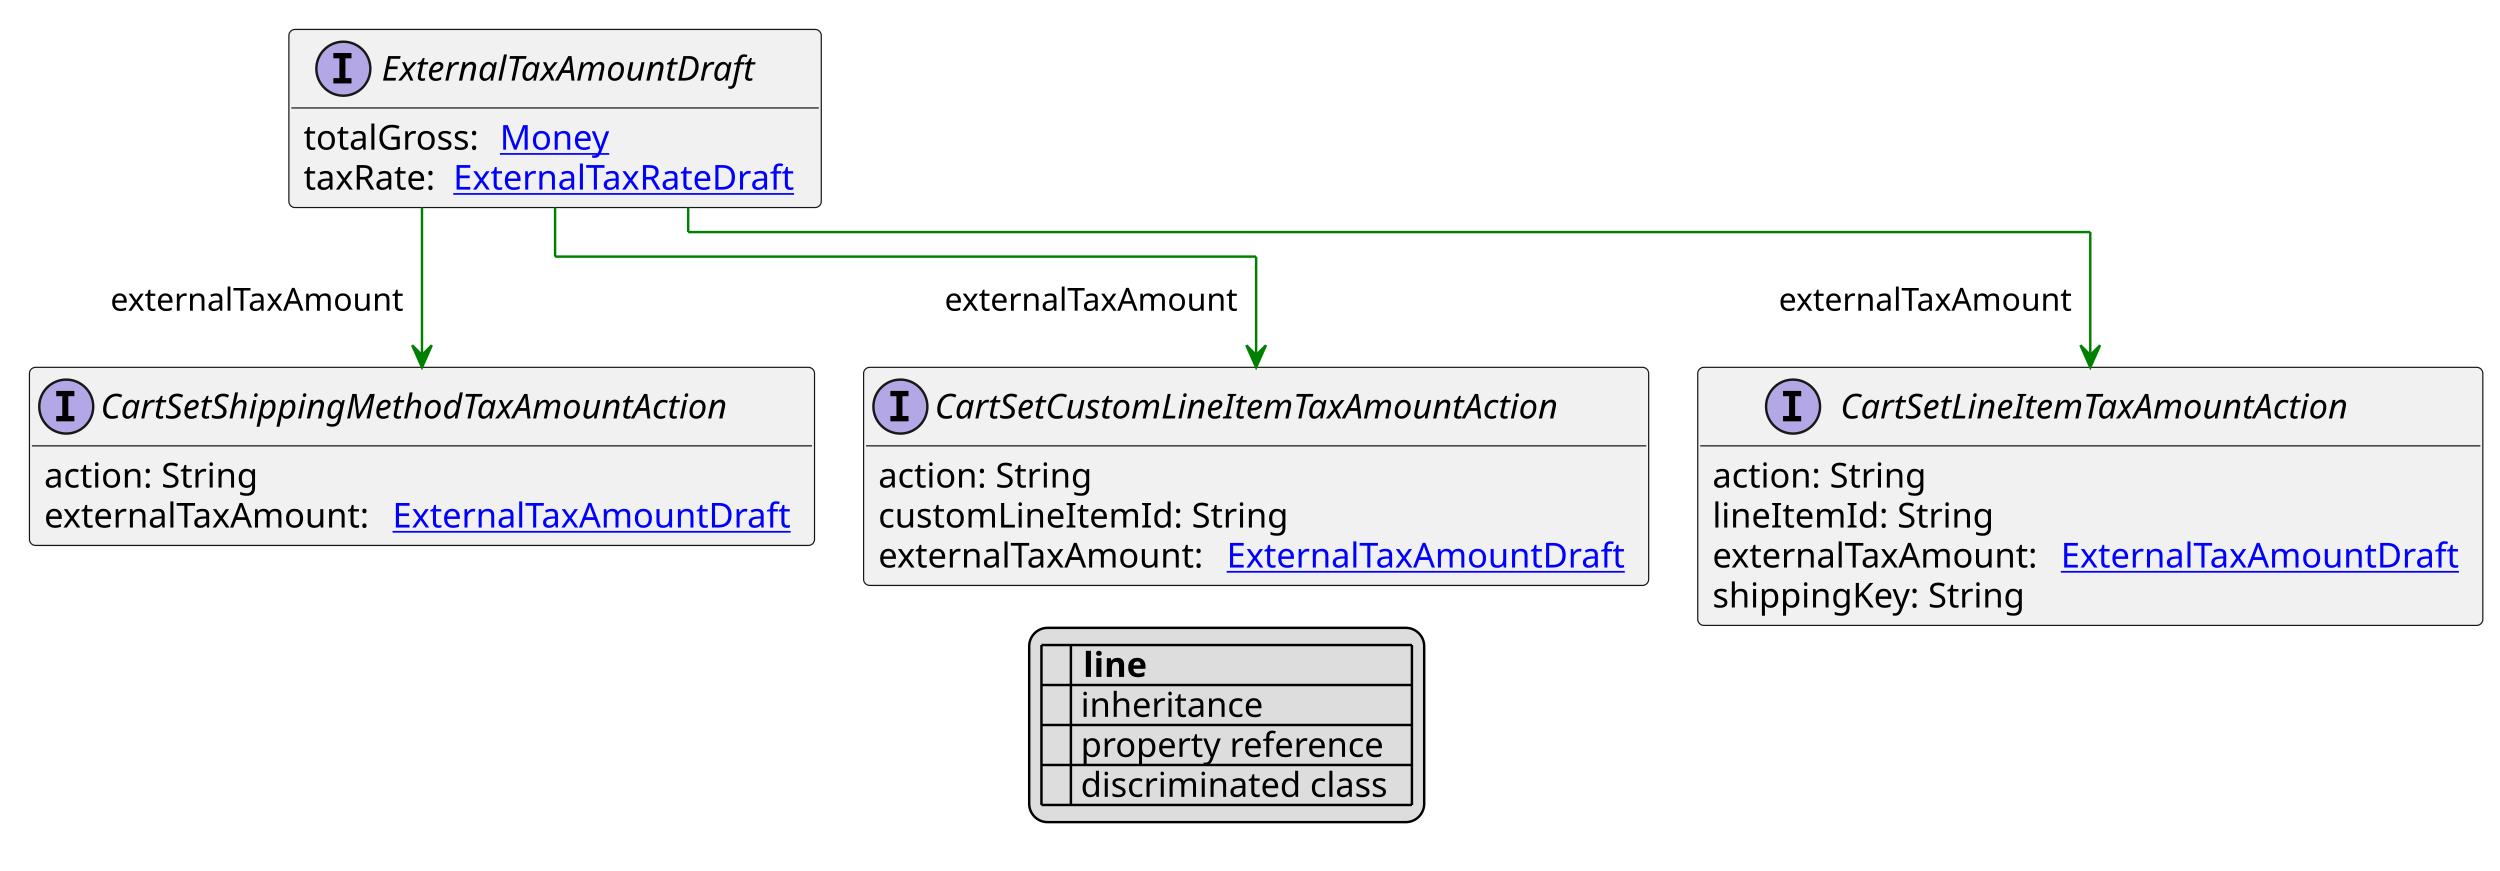
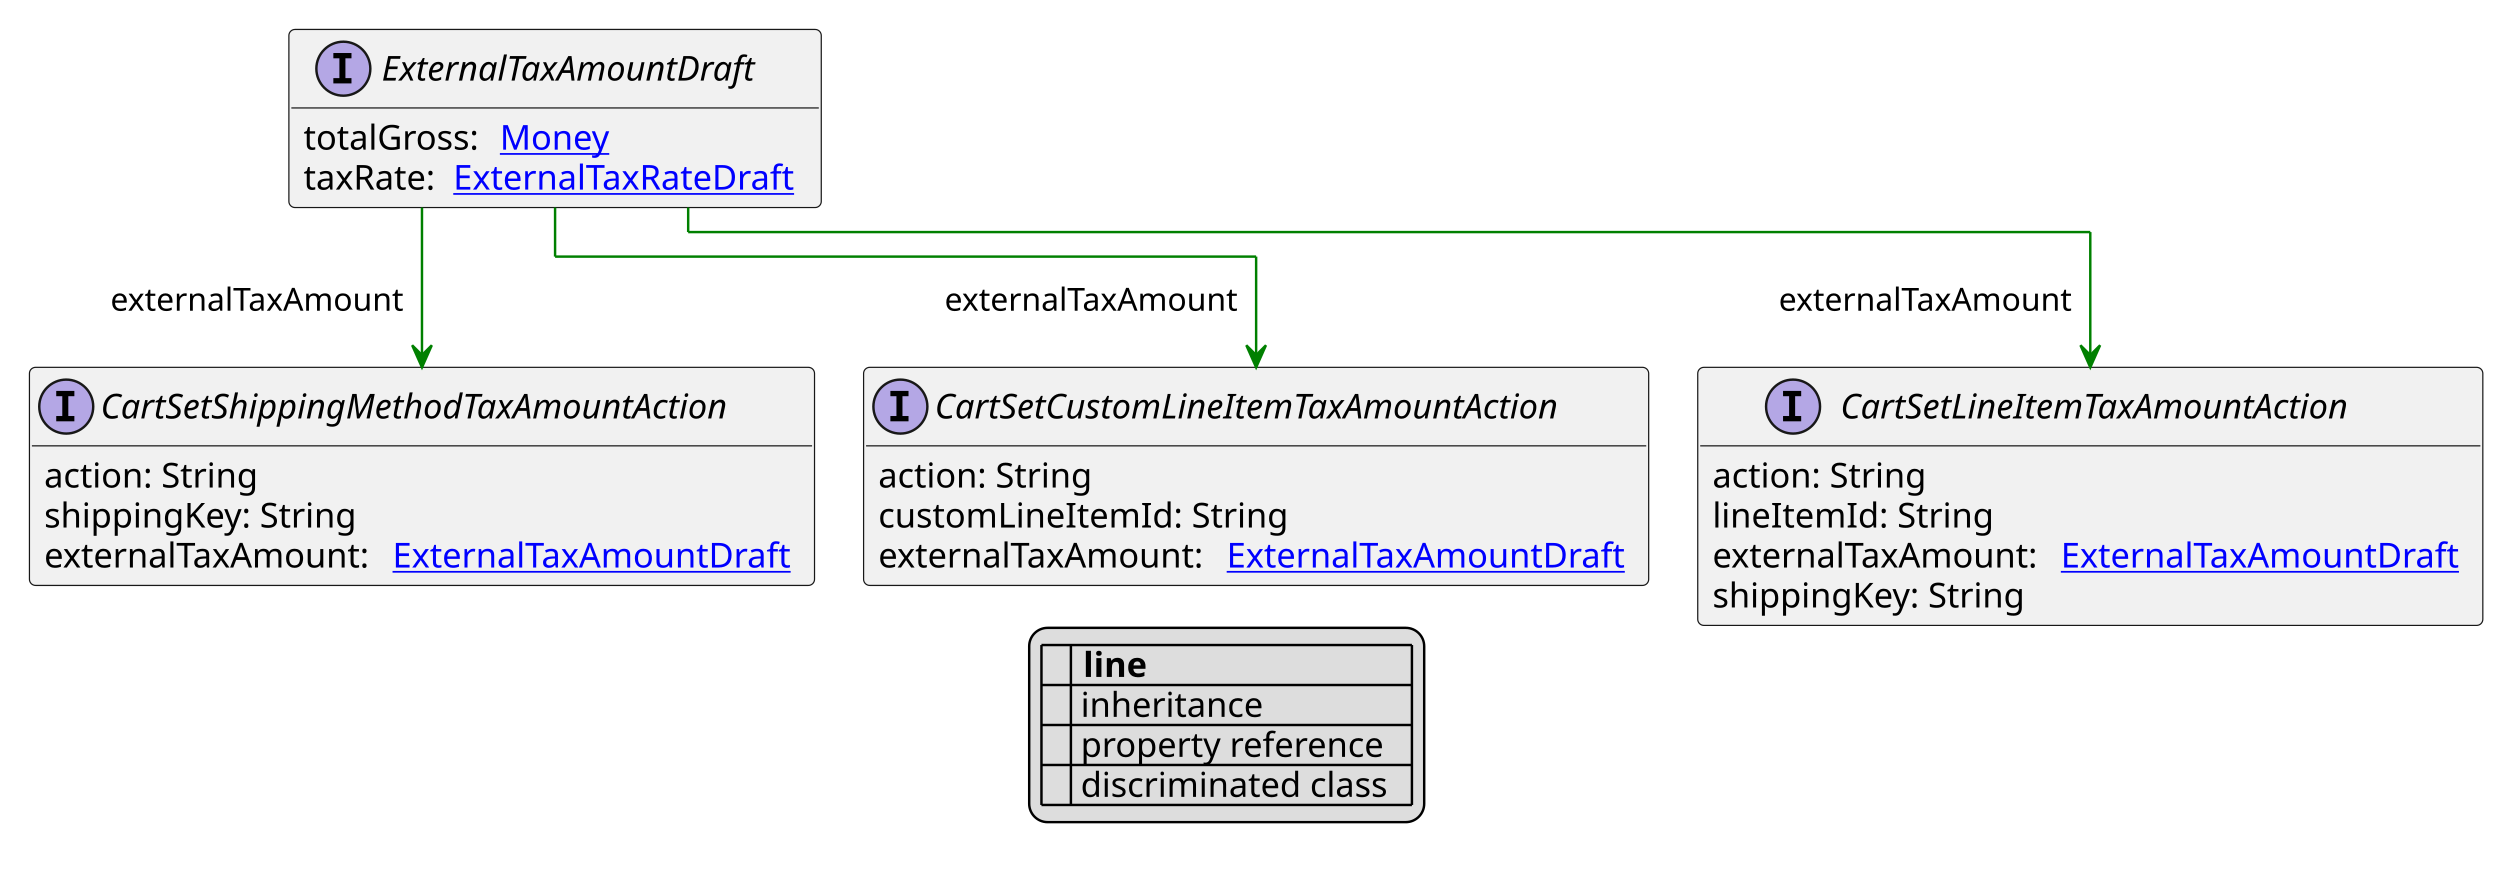
<svg xmlns="http://www.w3.org/2000/svg" xmlns:xlink="http://www.w3.org/1999/xlink" contentStyleType="text/css" height="355px" preserveAspectRatio="none" style="width:1019px;height:355px;background:#FFFFFF;" version="1.1" viewBox="0 0 1019 355" width="1019px" zoomAndPan="magnify">
  <defs>
-     <filter height="1" id="b1acvaufqaea2l0" width="1" x="0" y="0">
+     <filter height="1" id="b193h71qdk4lfi0" width="1" x="0" y="0">
      <feFlood flood-color="#000000" result="flood" />
      <feComposite in="SourceGraphic" in2="flood" operator="over" />
    </filter>
-     <filter height="1" id="b1acvaufqaea2l1" width="1" x="0" y="0">
+     <filter height="1" id="b193h71qdk4lfi1" width="1" x="0" y="0">
      <feFlood flood-color="#008000" result="flood" />
      <feComposite in="SourceGraphic" in2="flood" operator="over" />
    </filter>
-     <filter height="1" id="b1acvaufqaea2l2" width="1" x="0" y="0">
+     <filter height="1" id="b193h71qdk4lfi2" width="1" x="0" y="0">
      <feFlood flood-color="#0000FF" result="flood" />
      <feComposite in="SourceGraphic" in2="flood" operator="over" />
    </filter>
  </defs>
  <g>
    <a href="ExternalTaxAmountDraft.svg" target="_top" title="ExternalTaxAmountDraft.svg" xlink:actuate="onRequest" xlink:href="ExternalTaxAmountDraft.svg" xlink:show="new" xlink:title="ExternalTaxAmountDraft.svg" xlink:type="simple">
      <g id="elem_ExternalTaxAmountDraft">
        <rect codeLine="10" fill="#F1F1F1" height="72.594" id="ExternalTaxAmountDraft" rx="2.5" ry="2.5" style="stroke:#181818;stroke-width:0.5;" width="217" x="117.75" y="12" />
        <ellipse cx="139.95" cy="28" fill="#B4A7E5" rx="11" ry="11" style="stroke:#181818;stroke-width:1.0;" />
        <path d="M135.872,23.766 L135.872,21.609 L143.262,21.609 L143.262,23.766 L140.794,23.766 L140.794,31.844 L143.262,31.844 L143.262,34 L135.872,34 L135.872,31.844 L138.341,31.844 L138.341,23.766 L135.872,23.766 Z " fill="#000000" />
        <text fill="#000000" font-family="sans-serif" font-size="14" font-style="italic" lengthAdjust="spacing" textLength="169" x="155.55" y="32.847">ExternalTaxAmountDraft</text>
        <line style="stroke:#181818;stroke-width:0.5;" x1="118.75" x2="333.75" y1="44" y2="44" />
        <text fill="#000000" font-family="sans-serif" font-size="14" lengthAdjust="spacing" textLength="76" x="123.75" y="60.995">totalGross:</text>
        <a href="Money.svg" target="_top" title="Money.svg" xlink:actuate="onRequest" xlink:href="Money.svg" xlink:show="new" xlink:title="Money.svg" xlink:type="simple">
          <text fill="#0000FF" font-family="sans-serif" font-size="14" lengthAdjust="spacing" text-decoration="underline" textLength="46" x="203.75" y="60.995">Money</text>
        </a>
        <text fill="#000000" font-family="sans-serif" font-size="14" lengthAdjust="spacing" textLength="57" x="123.75" y="77.292">taxRate:</text>
        <a href="ExternalTaxRateDraft.svg" target="_top" title="ExternalTaxRateDraft.svg" xlink:actuate="onRequest" xlink:href="ExternalTaxRateDraft.svg" xlink:show="new" xlink:title="ExternalTaxRateDraft.svg" xlink:type="simple">
          <text fill="#0000FF" font-family="sans-serif" font-size="14" lengthAdjust="spacing" text-decoration="underline" textLength="144" x="184.75" y="77.292">ExternalTaxRateDraft</text>
        </a>
      </g>
    </a>
    <a href="CartSetCustomLineItemTaxAmountAction.svg" target="_top" title="CartSetCustomLineItemTaxAmountAction.svg" xlink:actuate="onRequest" xlink:href="CartSetCustomLineItemTaxAmountAction.svg" xlink:show="new" xlink:title="CartSetCustomLineItemTaxAmountAction.svg" xlink:type="simple">
      <g id="elem_CartSetCustomLineItemTaxAmountAction">
        <rect codeLine="17" fill="#F1F1F1" height="88.891" id="CartSetCustomLineItemTaxAmountAction" rx="2.5" ry="2.5" style="stroke:#181818;stroke-width:0.5;" width="320" x="352" y="149.727" />
        <ellipse cx="367" cy="165.727" fill="#B4A7E5" rx="11" ry="11" style="stroke:#181818;stroke-width:1.0;" />
        <path d="M362.922,161.492 L362.922,159.336 L370.312,159.336 L370.312,161.492 L367.844,161.492 L367.844,169.57 L370.312,169.57 L370.312,171.727 L362.922,171.727 L362.922,169.57 L365.391,169.57 L365.391,161.492 L362.922,161.492 Z " fill="#000000" />
        <text fill="#000000" font-family="sans-serif" font-size="14" font-style="italic" lengthAdjust="spacing" textLength="288" x="381" y="170.573">CartSetCustomLineItemTaxAmountAction</text>
        <line style="stroke:#181818;stroke-width:0.5;" x1="353" x2="671" y1="181.727" y2="181.727" />
        <text fill="#000000" font-family="sans-serif" font-size="14" lengthAdjust="spacing" textLength="91" x="358" y="198.722">action: String</text>
        <text fill="#000000" font-family="sans-serif" font-size="14" lengthAdjust="spacing" textLength="171" x="358" y="215.019">customLineItemId: String</text>
        <text fill="#000000" font-family="sans-serif" font-size="14" lengthAdjust="spacing" textLength="138" x="358" y="231.315">externalTaxAmount:</text>
        <a href="ExternalTaxAmountDraft.svg" target="_top" title="ExternalTaxAmountDraft.svg" xlink:actuate="onRequest" xlink:href="ExternalTaxAmountDraft.svg" xlink:show="new" xlink:title="ExternalTaxAmountDraft.svg" xlink:type="simple">
          <text fill="#0000FF" font-family="sans-serif" font-size="14" lengthAdjust="spacing" text-decoration="underline" textLength="166" x="500" y="231.315">ExternalTaxAmountDraft</text>
        </a>
      </g>
    </a>
    <a href="CartSetLineItemTaxAmountAction.svg" target="_top" title="CartSetLineItemTaxAmountAction.svg" xlink:actuate="onRequest" xlink:href="CartSetLineItemTaxAmountAction.svg" xlink:show="new" xlink:title="CartSetLineItemTaxAmountAction.svg" xlink:type="simple">
      <g id="elem_CartSetLineItemTaxAmountAction">
        <rect codeLine="22" fill="#F1F1F1" height="105.188" id="CartSetLineItemTaxAmountAction" rx="2.5" ry="2.5" style="stroke:#181818;stroke-width:0.5;" width="320" x="692" y="149.727" />
        <ellipse cx="730.85" cy="165.727" fill="#B4A7E5" rx="11" ry="11" style="stroke:#181818;stroke-width:1.0;" />
        <path d="M726.772,161.492 L726.772,159.336 L734.163,159.336 L734.163,161.492 L731.694,161.492 L731.694,169.57 L734.163,169.57 L734.163,171.727 L726.772,171.727 L726.772,169.57 L729.241,169.57 L729.241,161.492 L726.772,161.492 Z " fill="#000000" />
        <text fill="#000000" font-family="sans-serif" font-size="14" font-style="italic" lengthAdjust="spacing" textLength="235" x="750.15" y="170.573">CartSetLineItemTaxAmountAction</text>
        <line style="stroke:#181818;stroke-width:0.5;" x1="693" x2="1011" y1="181.727" y2="181.727" />
        <text fill="#000000" font-family="sans-serif" font-size="14" lengthAdjust="spacing" textLength="91" x="698" y="198.722">action: String</text>
        <text fill="#000000" font-family="sans-serif" font-size="14" lengthAdjust="spacing" textLength="115" x="698" y="215.019">lineItemId: String</text>
        <text fill="#000000" font-family="sans-serif" font-size="14" lengthAdjust="spacing" textLength="138" x="698" y="231.315">externalTaxAmount:</text>
        <a href="ExternalTaxAmountDraft.svg" target="_top" title="ExternalTaxAmountDraft.svg" xlink:actuate="onRequest" xlink:href="ExternalTaxAmountDraft.svg" xlink:show="new" xlink:title="ExternalTaxAmountDraft.svg" xlink:type="simple">
          <text fill="#0000FF" font-family="sans-serif" font-size="14" lengthAdjust="spacing" text-decoration="underline" textLength="166" x="840" y="231.315">ExternalTaxAmountDraft</text>
        </a>
        <text fill="#000000" font-family="sans-serif" font-size="14" lengthAdjust="spacing" textLength="133" x="698" y="247.612">shippingKey: String</text>
      </g>
    </a>
    <a href="CartSetShippingMethodTaxAmountAction.svg" target="_top" title="CartSetShippingMethodTaxAmountAction.svg" xlink:actuate="onRequest" xlink:href="CartSetShippingMethodTaxAmountAction.svg" xlink:show="new" xlink:title="CartSetShippingMethodTaxAmountAction.svg" xlink:type="simple">
      <g id="elem_CartSetShippingMethodTaxAmountAction">
-         <rect codeLine="28" fill="#F1F1F1" height="72.594" id="CartSetShippingMethodTaxAmountAction" rx="2.5" ry="2.5" style="stroke:#181818;stroke-width:0.5;" width="320" x="12" y="149.727" />
+         <rect codeLine="28" fill="#F1F1F1" height="88.891" id="CartSetShippingMethodTaxAmountAction" rx="2.5" ry="2.5" style="stroke:#181818;stroke-width:0.5;" width="320" x="12" y="149.727" />
        <ellipse cx="27" cy="165.727" fill="#B4A7E5" rx="11" ry="11" style="stroke:#181818;stroke-width:1.0;" />
        <path d="M22.922,161.492 L22.922,159.336 L30.312,159.336 L30.312,161.492 L27.844,161.492 L27.844,169.57 L30.312,169.57 L30.312,171.727 L22.922,171.727 L22.922,169.57 L25.391,169.57 L25.391,161.492 L22.922,161.492 Z " fill="#000000" />
        <text fill="#000000" font-family="sans-serif" font-size="14" font-style="italic" lengthAdjust="spacing" textLength="288" x="41" y="170.573">CartSetShippingMethodTaxAmountAction</text>
        <line style="stroke:#181818;stroke-width:0.5;" x1="13" x2="331" y1="181.727" y2="181.727" />
        <text fill="#000000" font-family="sans-serif" font-size="14" lengthAdjust="spacing" textLength="91" x="18" y="198.722">action: String</text>
-         <text fill="#000000" font-family="sans-serif" font-size="14" lengthAdjust="spacing" textLength="138" x="18" y="215.019">externalTaxAmount:</text>
+         <text fill="#000000" font-family="sans-serif" font-size="14" lengthAdjust="spacing" textLength="133" x="18" y="215.019">shippingKey: String</text>
+         <text fill="#000000" font-family="sans-serif" font-size="14" lengthAdjust="spacing" textLength="138" x="18" y="231.315">externalTaxAmount:</text>
        <a href="ExternalTaxAmountDraft.svg" target="_top" title="ExternalTaxAmountDraft.svg" xlink:actuate="onRequest" xlink:href="ExternalTaxAmountDraft.svg" xlink:show="new" xlink:title="ExternalTaxAmountDraft.svg" xlink:type="simple">
-           <text fill="#0000FF" font-family="sans-serif" font-size="14" lengthAdjust="spacing" text-decoration="underline" textLength="166" x="160" y="215.019">ExternalTaxAmountDraft</text>
+           <text fill="#0000FF" font-family="sans-serif" font-size="14" lengthAdjust="spacing" text-decoration="underline" textLength="166" x="160" y="231.315">ExternalTaxAmountDraft</text>
        </a>
      </g>
    </a>
    <line style="stroke:#008000;stroke-width:1.0;" x1="226.25" x2="226.25" y1="84.594" y2="104.594" />
    <line style="stroke:#008000;stroke-width:1.0;" x1="226.25" x2="512" y1="104.594" y2="104.594" />
    <line style="stroke:#008000;stroke-width:1.0;" x1="512" x2="512" y1="104.594" y2="149.727" />
    <polygon fill="#008000" points="512,149.727,516,140.727,512,144.727,508,140.727,512,149.727" style="stroke:#008000;stroke-width:1.0;" />
    <text fill="#000000" font-family="sans-serif" font-size="13" lengthAdjust="spacing" textLength="125" x="385" y="126.661">externalTaxAmount</text>
    <line style="stroke:#008000;stroke-width:1.0;" x1="280.5" x2="280.5" y1="84.594" y2="94.594" />
    <line style="stroke:#008000;stroke-width:1.0;" x1="280.5" x2="852" y1="94.594" y2="94.594" />
    <line style="stroke:#008000;stroke-width:1.0;" x1="852" x2="852" y1="94.594" y2="149.727" />
    <polygon fill="#008000" points="852,149.727,856,140.727,852,144.727,848,140.727,852,149.727" style="stroke:#008000;stroke-width:1.0;" />
    <text fill="#000000" font-family="sans-serif" font-size="13" lengthAdjust="spacing" textLength="125" x="725" y="126.661">externalTaxAmount</text>
    <line style="stroke:#008000;stroke-width:1.0;" x1="172" x2="172" y1="84.594" y2="149.727" />
    <polygon fill="#008000" points="172,149.727,176,140.727,172,144.727,168,140.727,172,149.727" style="stroke:#008000;stroke-width:1.0;" />
    <text fill="#000000" font-family="sans-serif" font-size="13" lengthAdjust="spacing" textLength="125" x="45" y="126.661">externalTaxAmount</text>
    <rect fill="#DDDDDD" height="79.188" id="_legend" rx="7.5" ry="7.5" style="stroke:#000000;stroke-width:1.0;" width="161" x="419.5" y="255.914" />
    <text fill="#000000" font-family="sans-serif" font-size="14" font-weight="bold" lengthAdjust="spacing" textLength="5" x="424.5" y="275.909"> </text>
    <text fill="#000000" font-family="sans-serif" font-size="14" font-weight="bold" lengthAdjust="spacing" textLength="28" x="441.5" y="275.909">line</text>
-     <text fill="#000000" filter="url(#b1acvaufqaea2l0)" font-family="sans-serif" font-size="14" lengthAdjust="spacing" textLength="12" x="424.5" y="292.206">   </text>
+     <text fill="#000000" filter="url(#b193h71qdk4lfi0)" font-family="sans-serif" font-size="14" lengthAdjust="spacing" textLength="12" x="424.5" y="292.206">   </text>
    <text fill="#000000" font-family="sans-serif" font-size="14" lengthAdjust="spacing" textLength="77" x="440.5" y="292.206">inheritance</text>
-     <text fill="#000000" filter="url(#b1acvaufqaea2l1)" font-family="sans-serif" font-size="14" lengthAdjust="spacing" textLength="12" x="424.5" y="308.503">   </text>
+     <text fill="#000000" filter="url(#b193h71qdk4lfi1)" font-family="sans-serif" font-size="14" lengthAdjust="spacing" textLength="12" x="424.5" y="308.503">   </text>
    <text fill="#000000" font-family="sans-serif" font-size="14" lengthAdjust="spacing" textLength="129" x="440.5" y="308.503">property reference</text>
-     <text fill="#000000" filter="url(#b1acvaufqaea2l2)" font-family="sans-serif" font-size="14" lengthAdjust="spacing" textLength="12" x="424.5" y="324.8">   </text>
+     <text fill="#000000" filter="url(#b193h71qdk4lfi2)" font-family="sans-serif" font-size="14" lengthAdjust="spacing" textLength="12" x="424.5" y="324.8">   </text>
    <text fill="#000000" font-family="sans-serif" font-size="14" lengthAdjust="spacing" textLength="131" x="440.5" y="324.8">discriminated class</text>
    <line style="stroke:#000000;stroke-width:1.0;" x1="424.5" x2="575.5" y1="262.914" y2="262.914" />
    <line style="stroke:#000000;stroke-width:1.0;" x1="424.5" x2="575.5" y1="279.211" y2="279.211" />
    <line style="stroke:#000000;stroke-width:1.0;" x1="424.5" x2="575.5" y1="295.508" y2="295.508" />
    <line style="stroke:#000000;stroke-width:1.0;" x1="424.5" x2="575.5" y1="311.805" y2="311.805" />
    <line style="stroke:#000000;stroke-width:1.0;" x1="424.5" x2="575.5" y1="328.102" y2="328.102" />
    <line style="stroke:#000000;stroke-width:1.0;" x1="424.5" x2="424.5" y1="262.914" y2="328.102" />
    <line style="stroke:#000000;stroke-width:1.0;" x1="436.5" x2="436.5" y1="262.914" y2="328.102" />
    <line style="stroke:#000000;stroke-width:1.0;" x1="575.5" x2="575.5" y1="262.914" y2="328.102" />
  </g>
</svg>
